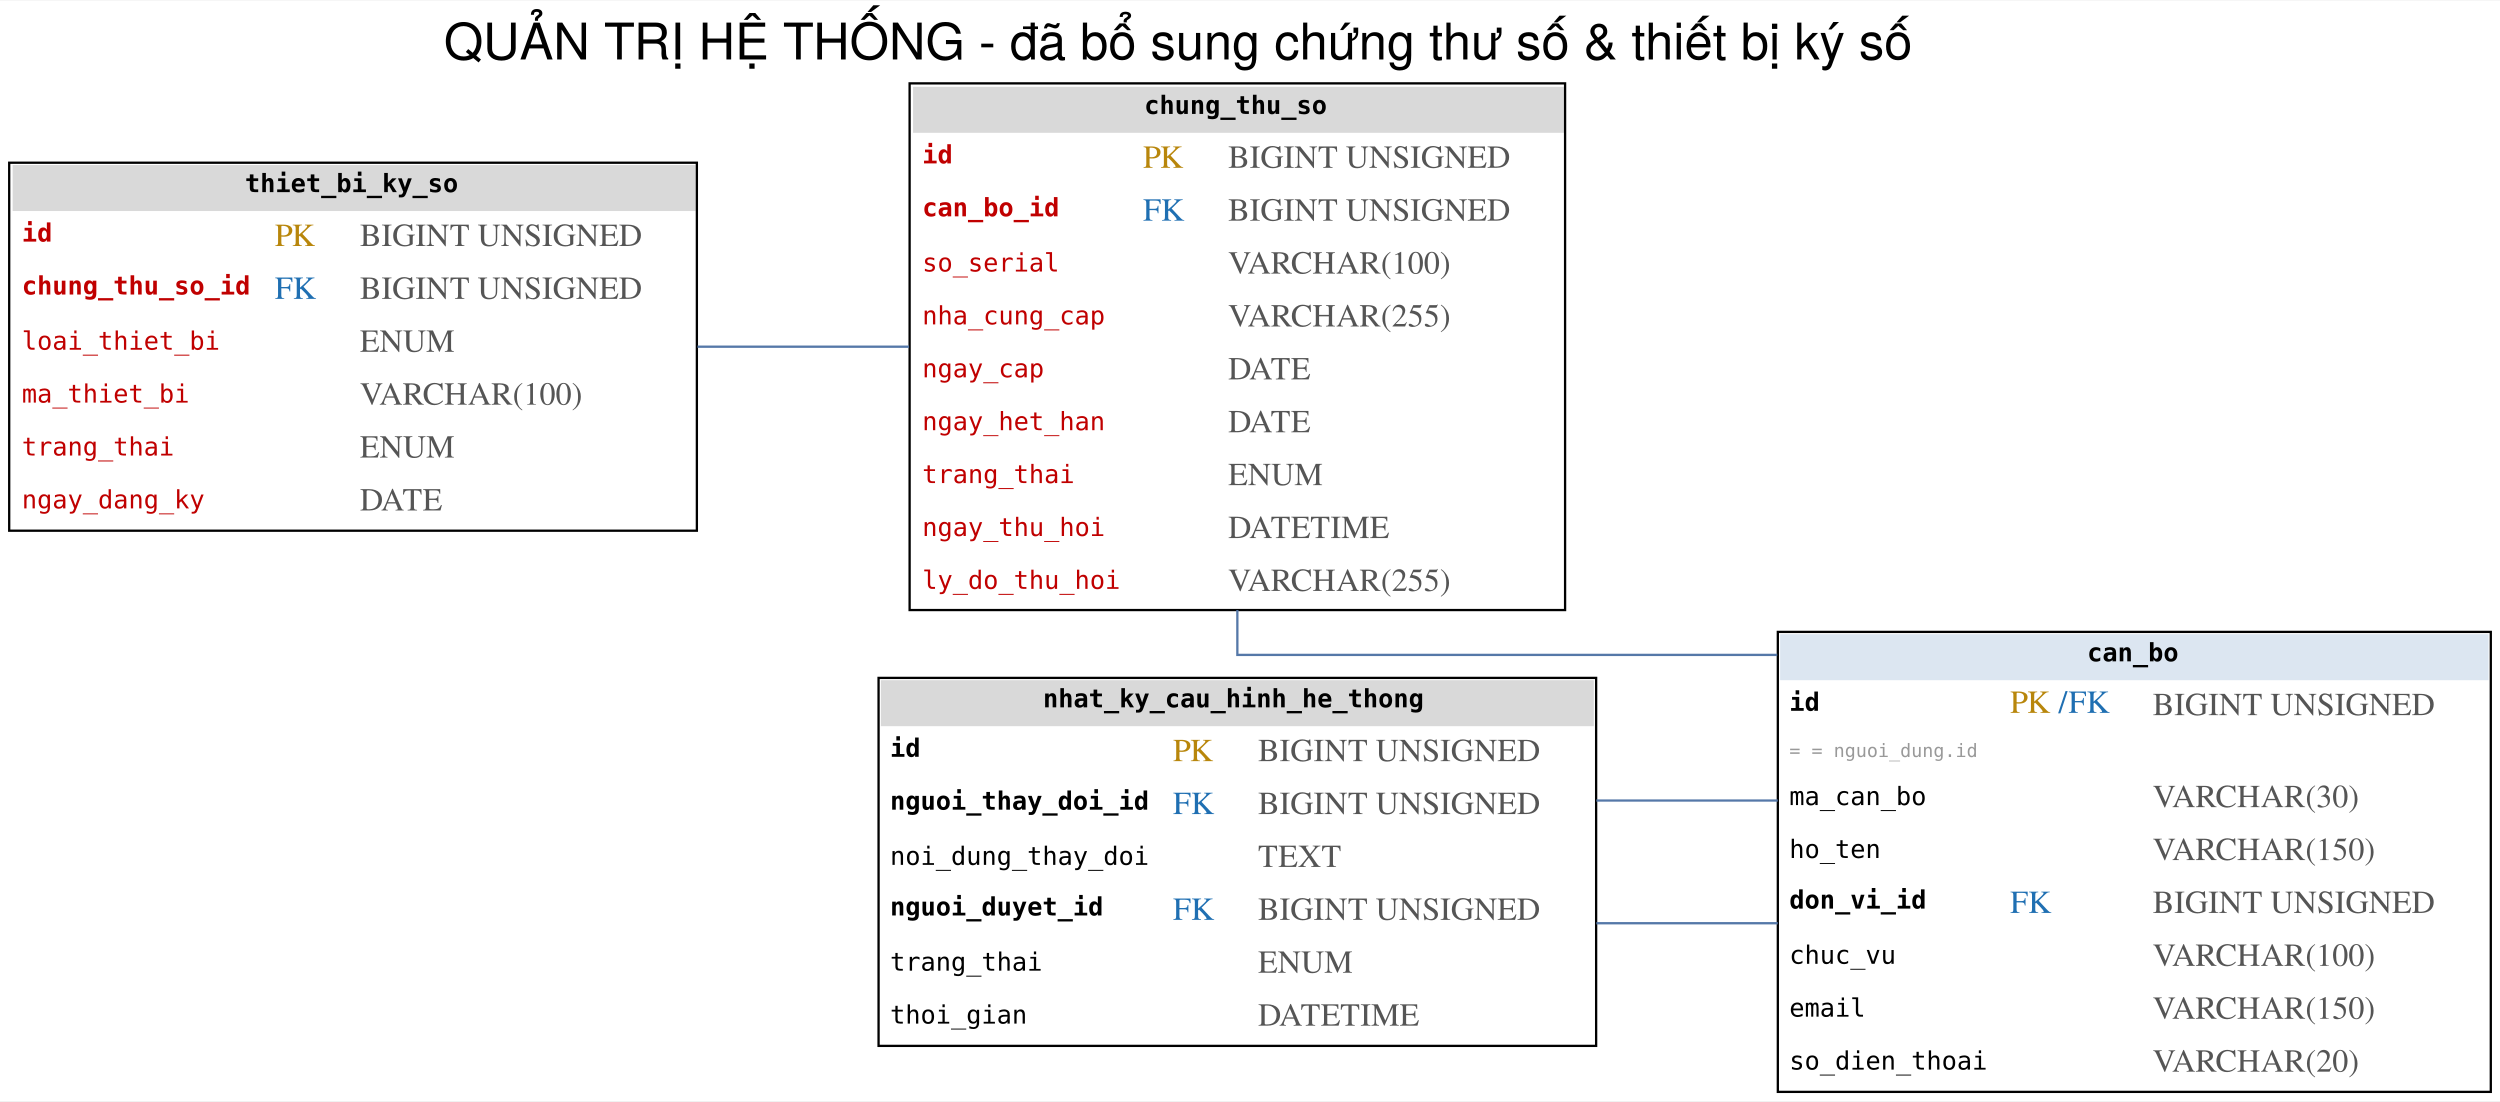
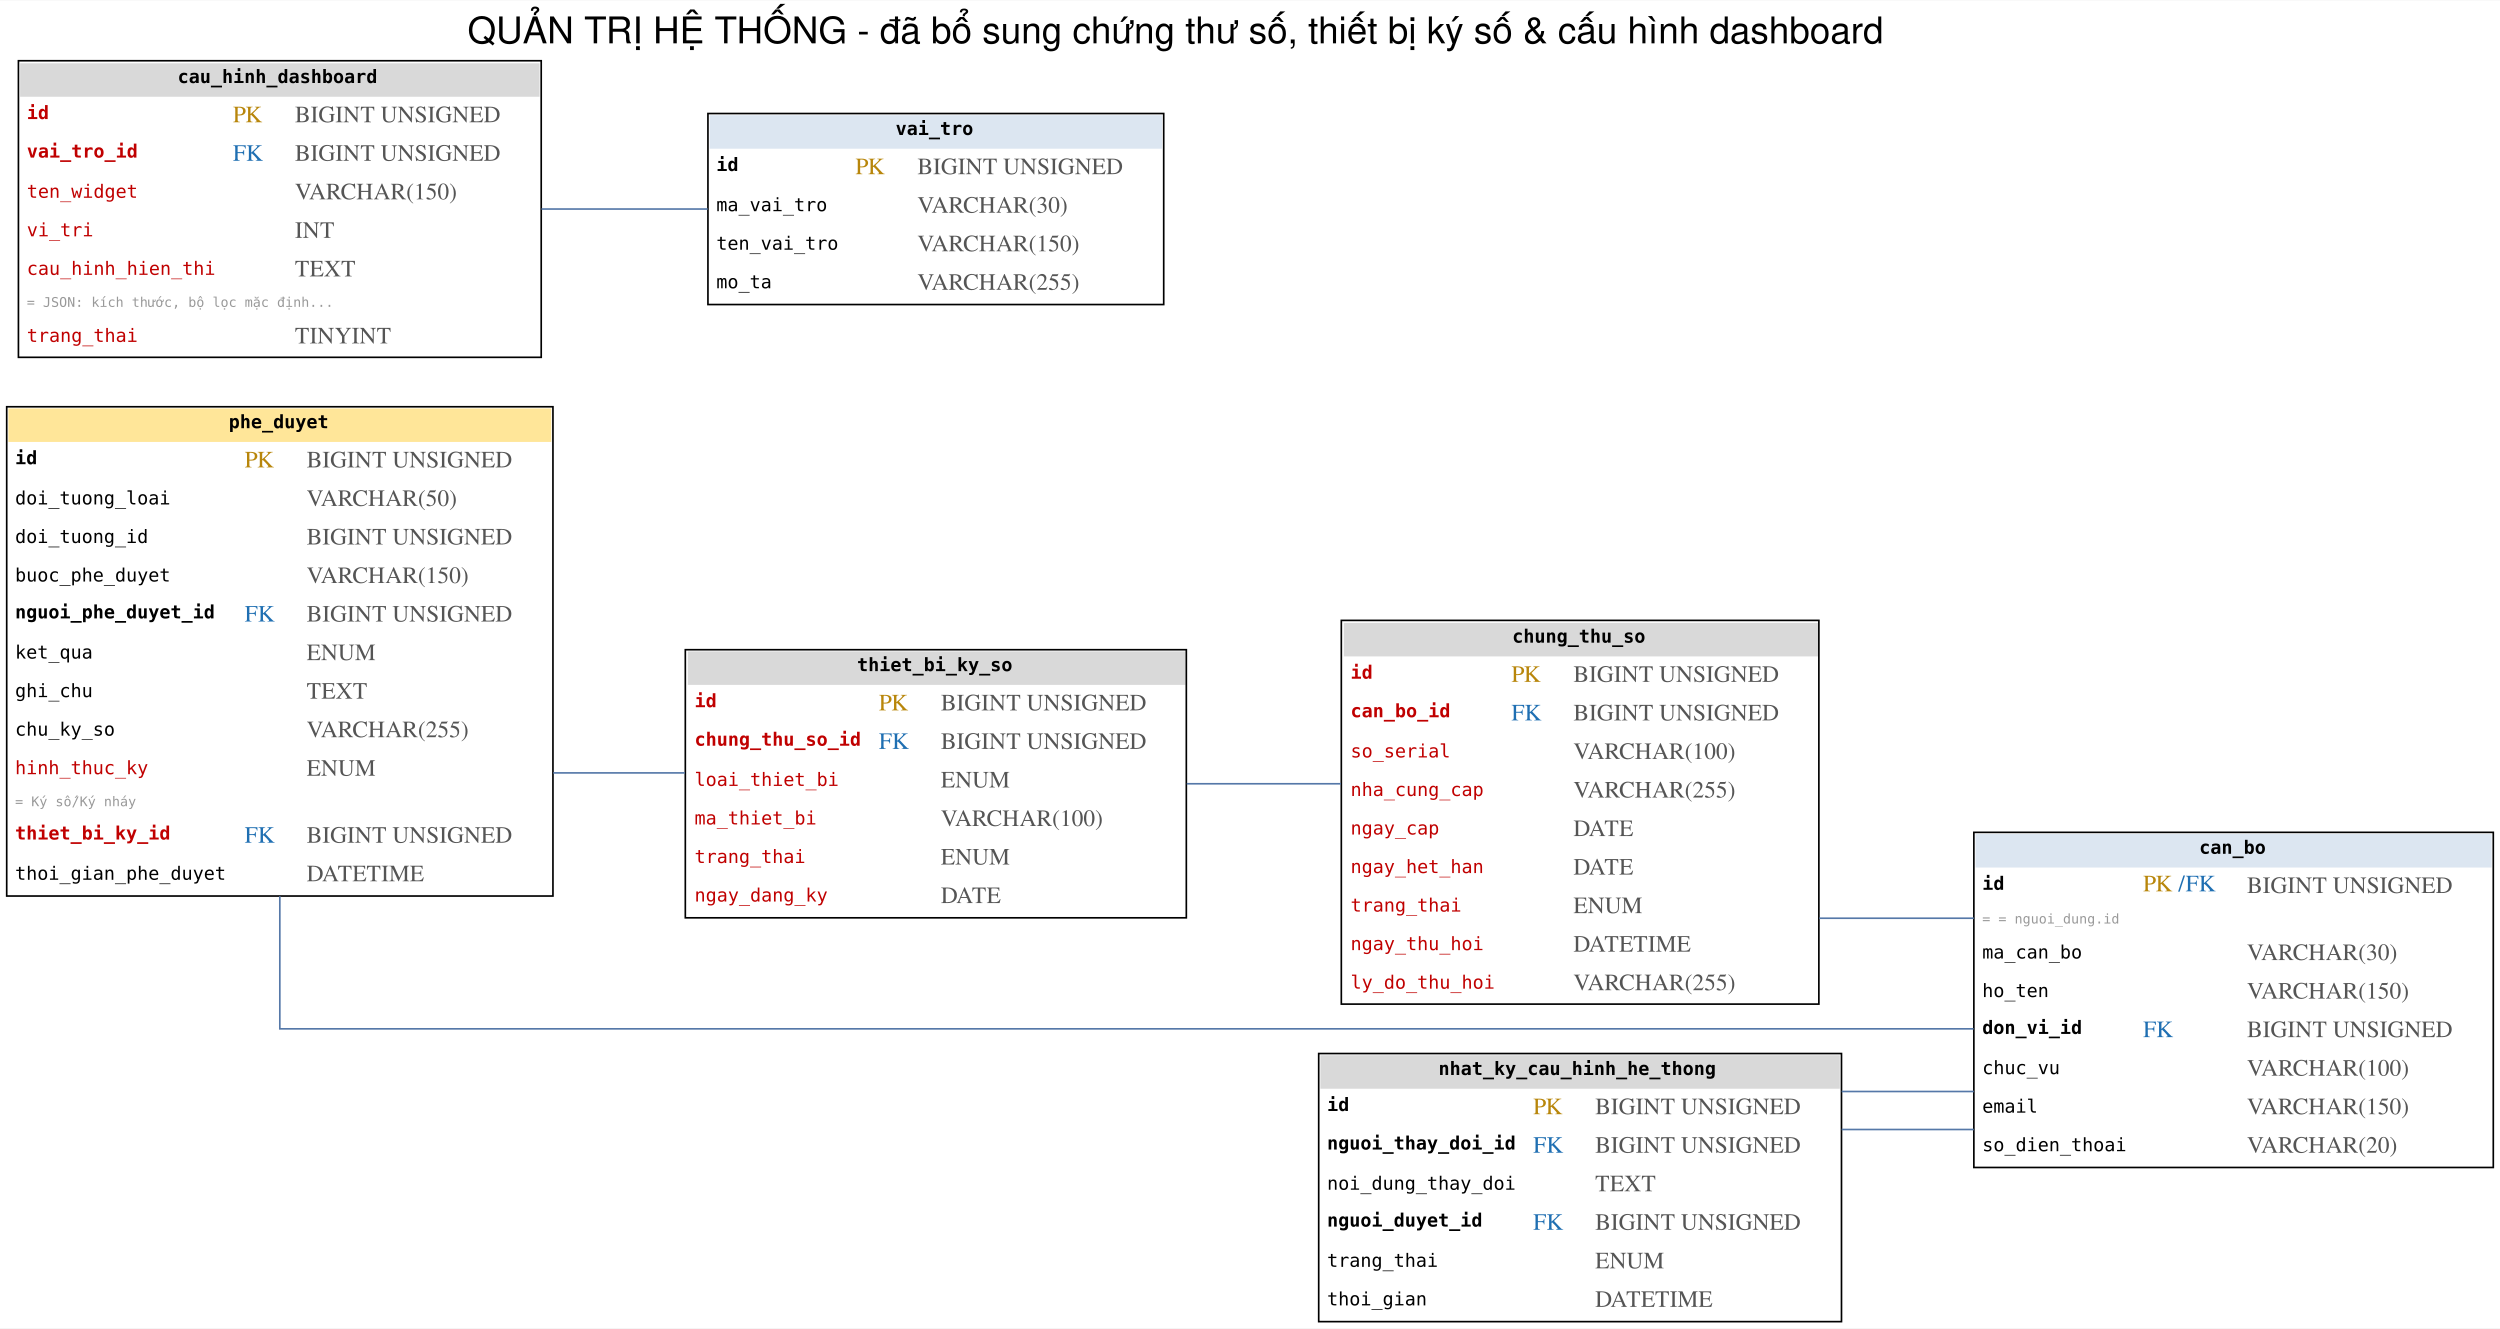
- <svg xmlns="http://www.w3.org/2000/svg" width="1087pt" height="479pt" viewBox="0.00 0.00 1087.00 478.50">
-   <g id="graph0" class="graph" transform="scale(1 1) rotate(0) translate(4 474.5)">
-     <polygon fill="white" stroke="transparent" points="-4,4 -4,-474.5 1083,-474.5 1083,4 -4,4" />
-     <text text-anchor="start" x="189" y="-448.9" font-family="Helvetica,sans-Serif" font-size="22.00">QUẢN TRỊ HỆ THỐNG - đã bổ sung chứng thư số &amp; thiết bị ký số</text>
+ <svg xmlns="http://www.w3.org/2000/svg" width="1492pt" height="793pt" viewBox="0.00 0.00 1492.00 792.50">
+   <g id="graph0" class="graph" transform="scale(1 1) rotate(0) translate(4 788.5)">
+     <polygon fill="white" stroke="transparent" points="-4,4 -4,-788.5 1488,-788.5 1488,4 -4,4" />
+     <text text-anchor="start" x="275" y="-762.9" font-family="Helvetica,sans-Serif" font-size="22.00">QUẢN TRỊ HỆ THỐNG - đã bổ sung chứng thư số, thiết bị ký số &amp; cấu hình dashboard</text>
    <g id="node1" class="node">
-       <polygon fill="#dce6f1" stroke="transparent" points="770,-179 770,-199 1078,-199 1078,-179 770,-179" />
-       <text text-anchor="start" x="903.5" y="-187.2" font-family="Consolas" font-weight="bold" font-size="11.00">can_bo</text>
-       <text text-anchor="start" x="774" y="-165.7" font-family="Consolas" font-weight="bold" font-size="11.00">id</text>
-       <text text-anchor="start" x="870" y="-164.8" font-family="Times,serif" font-size="14.00" fill="#b8860b">PK</text>
-       <text text-anchor="start" x="891" y="-164.8" font-family="Times,serif" font-size="14.00" fill="#1f6fb2">/FK</text>
-       <text text-anchor="start" x="932" y="-163.8" font-family="Times,serif" font-size="14.00" fill="#555555">BIGINT UNSIGNED</text>
-       <text text-anchor="start" x="774" y="-145.6" font-family="Consolas" font-size="8.00" fill="#999999">= = nguoi_dung.id</text>
-       <text text-anchor="start" x="774" y="-124.7" font-family="Consolas" font-size="11.00">ma_can_bo</text>
-       <text text-anchor="start" x="932" y="-123.8" font-family="Times,serif" font-size="14.00" fill="#555555">VARCHAR(30)</text>
-       <text text-anchor="start" x="774" y="-101.7" font-family="Consolas" font-size="11.00">ho_ten</text>
-       <text text-anchor="start" x="932" y="-100.8" font-family="Times,serif" font-size="14.00" fill="#555555">VARCHAR(150)</text>
-       <text text-anchor="start" x="774" y="-79.7" font-family="Consolas" font-weight="bold" font-size="11.00">don_vi_id</text>
-       <text text-anchor="start" x="870" y="-77.8" font-family="Times,serif" font-size="14.00" fill="#1f6fb2">FK</text>
-       <text text-anchor="start" x="932" y="-77.8" font-family="Times,serif" font-size="14.00" fill="#555555">BIGINT UNSIGNED</text>
-       <text text-anchor="start" x="774" y="-55.7" font-family="Consolas" font-size="11.00">chuc_vu</text>
-       <text text-anchor="start" x="932" y="-54.8" font-family="Times,serif" font-size="14.00" fill="#555555">VARCHAR(100)</text>
-       <text text-anchor="start" x="774" y="-32.7" font-family="Consolas" font-size="11.00">email</text>
-       <text text-anchor="start" x="932" y="-31.8" font-family="Times,serif" font-size="14.00" fill="#555555">VARCHAR(150)</text>
-       <text text-anchor="start" x="774" y="-9.7" font-family="Consolas" font-size="11.00">so_dien_thoai</text>
-       <text text-anchor="start" x="932" y="-8.8" font-family="Times,serif" font-size="14.00" fill="#555555">VARCHAR(20)</text>
-       <polygon fill="none" stroke="black" points="769,0 769,-200 1079,-200 1079,0 769,0" />
+       <polygon fill="#dce6f1" stroke="transparent" points="1175,-271 1175,-291 1483,-291 1483,-271 1175,-271" />
+       <text text-anchor="start" x="1308.5" y="-279.2" font-family="Consolas" font-weight="bold" font-size="11.00">can_bo</text>
+       <text text-anchor="start" x="1179" y="-257.7" font-family="Consolas" font-weight="bold" font-size="11.00">id</text>
+       <text text-anchor="start" x="1275" y="-256.8" font-family="Times,serif" font-size="14.00" fill="#b8860b">PK</text>
+       <text text-anchor="start" x="1296" y="-256.8" font-family="Times,serif" font-size="14.00" fill="#1f6fb2">/FK</text>
+       <text text-anchor="start" x="1337" y="-255.8" font-family="Times,serif" font-size="14.00" fill="#555555">BIGINT UNSIGNED</text>
+       <text text-anchor="start" x="1179" y="-237.6" font-family="Consolas" font-size="8.00" fill="#999999">= = nguoi_dung.id</text>
+       <text text-anchor="start" x="1179" y="-216.7" font-family="Consolas" font-size="11.00">ma_can_bo</text>
+       <text text-anchor="start" x="1337" y="-215.8" font-family="Times,serif" font-size="14.00" fill="#555555">VARCHAR(30)</text>
+       <text text-anchor="start" x="1179" y="-193.7" font-family="Consolas" font-size="11.00">ho_ten</text>
+       <text text-anchor="start" x="1337" y="-192.8" font-family="Times,serif" font-size="14.00" fill="#555555">VARCHAR(150)</text>
+       <text text-anchor="start" x="1179" y="-171.7" font-family="Consolas" font-weight="bold" font-size="11.00">don_vi_id</text>
+       <text text-anchor="start" x="1275" y="-169.8" font-family="Times,serif" font-size="14.00" fill="#1f6fb2">FK</text>
+       <text text-anchor="start" x="1337" y="-169.8" font-family="Times,serif" font-size="14.00" fill="#555555">BIGINT UNSIGNED</text>
+       <text text-anchor="start" x="1179" y="-147.7" font-family="Consolas" font-size="11.00">chuc_vu</text>
+       <text text-anchor="start" x="1337" y="-146.8" font-family="Times,serif" font-size="14.00" fill="#555555">VARCHAR(100)</text>
+       <text text-anchor="start" x="1179" y="-124.7" font-family="Consolas" font-size="11.00">email</text>
+       <text text-anchor="start" x="1337" y="-123.8" font-family="Times,serif" font-size="14.00" fill="#555555">VARCHAR(150)</text>
+       <text text-anchor="start" x="1179" y="-101.7" font-family="Consolas" font-size="11.00">so_dien_thoai</text>
+       <text text-anchor="start" x="1337" y="-100.8" font-family="Times,serif" font-size="14.00" fill="#555555">VARCHAR(20)</text>
+       <polygon fill="none" stroke="black" points="1174,-92 1174,-292 1484,-292 1484,-92 1174,-92" />
    </g>
    <g id="node2" class="node">
-       <polygon fill="#d9d9d9" stroke="transparent" points="393,-417 393,-437 676,-437 676,-417 393,-417" />
-       <text text-anchor="start" x="493.5" y="-425.2" font-family="Consolas" font-weight="bold" font-size="11.00">chung_thu_so</text>
-       <text text-anchor="start" x="397" y="-403.7" font-family="Consolas" font-weight="bold" font-size="11.00" fill="#c00000">id</text>
-       <text text-anchor="start" x="493" y="-401.8" font-family="Times,serif" font-size="14.00" fill="#b8860b">PK</text>
-       <text text-anchor="start" x="530" y="-401.8" font-family="Times,serif" font-size="14.00" fill="#555555">BIGINT UNSIGNED</text>
-       <text text-anchor="start" x="397" y="-380.7" font-family="Consolas" font-weight="bold" font-size="11.00" fill="#c00000">can_bo_id</text>
-       <text text-anchor="start" x="493" y="-378.8" font-family="Times,serif" font-size="14.00" fill="#1f6fb2">FK</text>
-       <text text-anchor="start" x="530" y="-378.8" font-family="Times,serif" font-size="14.00" fill="#555555">BIGINT UNSIGNED</text>
-       <text text-anchor="start" x="397" y="-356.7" font-family="Consolas" font-size="11.00" fill="#c00000">so_serial</text>
-       <text text-anchor="start" x="530" y="-355.8" font-family="Times,serif" font-size="14.00" fill="#555555">VARCHAR(100)</text>
-       <text text-anchor="start" x="397" y="-333.7" font-family="Consolas" font-size="11.00" fill="#c00000">nha_cung_cap</text>
-       <text text-anchor="start" x="530" y="-332.8" font-family="Times,serif" font-size="14.00" fill="#555555">VARCHAR(255)</text>
-       <text text-anchor="start" x="397" y="-310.7" font-family="Consolas" font-size="11.00" fill="#c00000">ngay_cap</text>
-       <text text-anchor="start" x="530" y="-309.8" font-family="Times,serif" font-size="14.00" fill="#555555">DATE</text>
-       <text text-anchor="start" x="397" y="-287.7" font-family="Consolas" font-size="11.00" fill="#c00000">ngay_het_han</text>
-       <text text-anchor="start" x="530" y="-286.8" font-family="Times,serif" font-size="14.00" fill="#555555">DATE</text>
-       <text text-anchor="start" x="397" y="-264.7" font-family="Consolas" font-size="11.00" fill="#c00000">trang_thai</text>
-       <text text-anchor="start" x="530" y="-263.8" font-family="Times,serif" font-size="14.00" fill="#555555">ENUM</text>
-       <text text-anchor="start" x="397" y="-241.7" font-family="Consolas" font-size="11.00" fill="#c00000">ngay_thu_hoi</text>
-       <text text-anchor="start" x="530" y="-240.8" font-family="Times,serif" font-size="14.00" fill="#555555">DATETIME</text>
-       <text text-anchor="start" x="397" y="-218.7" font-family="Consolas" font-size="11.00" fill="#c00000">ly_do_thu_hoi</text>
-       <text text-anchor="start" x="530" y="-217.8" font-family="Times,serif" font-size="14.00" fill="#555555">VARCHAR(255)</text>
-       <polygon fill="none" stroke="black" points="391.5,-209.5 391.5,-438.5 676.5,-438.5 676.5,-209.5 391.5,-209.5" />
+       <polygon fill="#d9d9d9" stroke="transparent" points="8,-731 8,-751 318,-751 318,-731 8,-731" />
+       <text text-anchor="start" x="102" y="-739.2" font-family="Consolas" font-weight="bold" font-size="11.00">cau_hinh_dashboard</text>
+       <text text-anchor="start" x="12" y="-717.7" font-family="Consolas" font-weight="bold" font-size="11.00" fill="#c00000">id</text>
+       <text text-anchor="start" x="135" y="-715.8" font-family="Times,serif" font-size="14.00" fill="#b8860b">PK</text>
+       <text text-anchor="start" x="172" y="-715.8" font-family="Times,serif" font-size="14.00" fill="#555555">BIGINT UNSIGNED</text>
+       <text text-anchor="start" x="12" y="-694.7" font-family="Consolas" font-weight="bold" font-size="11.00" fill="#c00000">vai_tro_id</text>
+       <text text-anchor="start" x="135" y="-692.8" font-family="Times,serif" font-size="14.00" fill="#1f6fb2">FK</text>
+       <text text-anchor="start" x="172" y="-692.8" font-family="Times,serif" font-size="14.00" fill="#555555">BIGINT UNSIGNED</text>
+       <text text-anchor="start" x="12" y="-670.7" font-family="Consolas" font-size="11.00" fill="#c00000">ten_widget</text>
+       <text text-anchor="start" x="172" y="-669.8" font-family="Times,serif" font-size="14.00" fill="#555555">VARCHAR(150)</text>
+       <text text-anchor="start" x="12" y="-647.7" font-family="Consolas" font-size="11.00" fill="#c00000">vi_tri</text>
+       <text text-anchor="start" x="172" y="-646.8" font-family="Times,serif" font-size="14.00" fill="#555555">INT</text>
+       <text text-anchor="start" x="12" y="-624.7" font-family="Consolas" font-size="11.00" fill="#c00000">cau_hinh_hien_thi</text>
+       <text text-anchor="start" x="172" y="-623.8" font-family="Times,serif" font-size="14.00" fill="#555555">TEXT</text>
+       <text text-anchor="start" x="12" y="-605.6" font-family="Consolas" font-size="8.00" fill="#999999">= JSON: kích thước, bộ lọc mặc định...</text>
+       <text text-anchor="start" x="12" y="-584.7" font-family="Consolas" font-size="11.00" fill="#c00000">trang_thai</text>
+       <text text-anchor="start" x="172" y="-583.8" font-family="Times,serif" font-size="14.00" fill="#555555">TINYINT</text>
+       <polygon fill="none" stroke="black" points="7,-575.5 7,-752.5 319,-752.5 319,-575.5 7,-575.5" />
+     </g>
+     <g id="node7" class="node">
+       <polygon fill="#dce6f1" stroke="transparent" points="419.5,-700 419.5,-720 689.5,-720 689.5,-700 419.5,-700" />
+       <text text-anchor="start" x="530.5" y="-708.2" font-family="Consolas" font-weight="bold" font-size="11.00">vai_tro</text>
+       <text text-anchor="start" x="423.5" y="-686.7" font-family="Consolas" font-weight="bold" font-size="11.00">id</text>
+       <text text-anchor="start" x="506.5" y="-684.8" font-family="Times,serif" font-size="14.00" fill="#b8860b">PK</text>
+       <text text-anchor="start" x="543.5" y="-684.8" font-family="Times,serif" font-size="14.00" fill="#555555">BIGINT UNSIGNED</text>
+       <text text-anchor="start" x="423.5" y="-662.7" font-family="Consolas" font-size="11.00">ma_vai_tro</text>
+       <text text-anchor="start" x="543.5" y="-661.8" font-family="Times,serif" font-size="14.00" fill="#555555">VARCHAR(30)</text>
+       <text text-anchor="start" x="423.5" y="-639.7" font-family="Consolas" font-size="11.00">ten_vai_tro</text>
+       <text text-anchor="start" x="543.5" y="-638.8" font-family="Times,serif" font-size="14.00" fill="#555555">VARCHAR(150)</text>
+       <text text-anchor="start" x="423.5" y="-616.7" font-family="Consolas" font-size="11.00">mo_ta</text>
+       <text text-anchor="start" x="543.5" y="-615.8" font-family="Times,serif" font-size="14.00" fill="#555555">VARCHAR(255)</text>
+       <polygon fill="none" stroke="black" points="418.5,-607 418.5,-721 690.5,-721 690.5,-607 418.5,-607" />
+     </g>
+     <g id="edge6" class="edge">
+       <path fill="none" stroke="#5578a8" d="M319.14,-664C351.96,-664 386.33,-664 418.34,-664" />
+     </g>
+     <g id="node3" class="node">
+       <polygon fill="#d9d9d9" stroke="transparent" points="798,-397 798,-417 1081,-417 1081,-397 798,-397" />
+       <text text-anchor="start" x="898.5" y="-405.2" font-family="Consolas" font-weight="bold" font-size="11.00">chung_thu_so</text>
+       <text text-anchor="start" x="802" y="-383.7" font-family="Consolas" font-weight="bold" font-size="11.00" fill="#c00000">id</text>
+       <text text-anchor="start" x="898" y="-381.8" font-family="Times,serif" font-size="14.00" fill="#b8860b">PK</text>
+       <text text-anchor="start" x="935" y="-381.8" font-family="Times,serif" font-size="14.00" fill="#555555">BIGINT UNSIGNED</text>
+       <text text-anchor="start" x="802" y="-360.7" font-family="Consolas" font-weight="bold" font-size="11.00" fill="#c00000">can_bo_id</text>
+       <text text-anchor="start" x="898" y="-358.8" font-family="Times,serif" font-size="14.00" fill="#1f6fb2">FK</text>
+       <text text-anchor="start" x="935" y="-358.8" font-family="Times,serif" font-size="14.00" fill="#555555">BIGINT UNSIGNED</text>
+       <text text-anchor="start" x="802" y="-336.7" font-family="Consolas" font-size="11.00" fill="#c00000">so_serial</text>
+       <text text-anchor="start" x="935" y="-335.8" font-family="Times,serif" font-size="14.00" fill="#555555">VARCHAR(100)</text>
+       <text text-anchor="start" x="802" y="-313.7" font-family="Consolas" font-size="11.00" fill="#c00000">nha_cung_cap</text>
+       <text text-anchor="start" x="935" y="-312.8" font-family="Times,serif" font-size="14.00" fill="#555555">VARCHAR(255)</text>
+       <text text-anchor="start" x="802" y="-290.7" font-family="Consolas" font-size="11.00" fill="#c00000">ngay_cap</text>
+       <text text-anchor="start" x="935" y="-289.8" font-family="Times,serif" font-size="14.00" fill="#555555">DATE</text>
+       <text text-anchor="start" x="802" y="-267.7" font-family="Consolas" font-size="11.00" fill="#c00000">ngay_het_han</text>
+       <text text-anchor="start" x="935" y="-266.8" font-family="Times,serif" font-size="14.00" fill="#555555">DATE</text>
+       <text text-anchor="start" x="802" y="-244.7" font-family="Consolas" font-size="11.00" fill="#c00000">trang_thai</text>
+       <text text-anchor="start" x="935" y="-243.8" font-family="Times,serif" font-size="14.00" fill="#555555">ENUM</text>
+       <text text-anchor="start" x="802" y="-221.7" font-family="Consolas" font-size="11.00" fill="#c00000">ngay_thu_hoi</text>
+       <text text-anchor="start" x="935" y="-220.8" font-family="Times,serif" font-size="14.00" fill="#555555">DATETIME</text>
+       <text text-anchor="start" x="802" y="-198.7" font-family="Consolas" font-size="11.00" fill="#c00000">ly_do_thu_hoi</text>
+       <text text-anchor="start" x="935" y="-197.8" font-family="Times,serif" font-size="14.00" fill="#555555">VARCHAR(255)</text>
+       <polygon fill="none" stroke="black" points="796.5,-189.5 796.5,-418.5 1081.5,-418.5 1081.5,-189.5 796.5,-189.5" />
+     </g>
+     <g id="edge4" class="edge">
+       <path fill="none" stroke="#5578a8" d="M1081.73,-240.75C1111.75,-240.75 1143.54,-240.75 1173.98,-240.75" />
+     </g>
+     <g id="node4" class="node">
+       <polygon fill="#d9d9d9" stroke="transparent" points="784,-139 784,-159 1094,-159 1094,-139 784,-139" />
+       <text text-anchor="start" x="854.5" y="-147.2" font-family="Consolas" font-weight="bold" font-size="11.00">nhat_ky_cau_hinh_he_thong</text>
+       <text text-anchor="start" x="788" y="-125.7" font-family="Consolas" font-weight="bold" font-size="11.00">id</text>
+       <text text-anchor="start" x="911" y="-123.8" font-family="Times,serif" font-size="14.00" fill="#b8860b">PK</text>
+       <text text-anchor="start" x="948" y="-123.8" font-family="Times,serif" font-size="14.00" fill="#555555">BIGINT UNSIGNED</text>
+       <text text-anchor="start" x="788" y="-102.7" font-family="Consolas" font-weight="bold" font-size="11.00">nguoi_thay_doi_id</text>
+       <text text-anchor="start" x="911" y="-100.8" font-family="Times,serif" font-size="14.00" fill="#1f6fb2">FK</text>
+       <text text-anchor="start" x="948" y="-100.8" font-family="Times,serif" font-size="14.00" fill="#555555">BIGINT UNSIGNED</text>
+       <text text-anchor="start" x="788" y="-78.7" font-family="Consolas" font-size="11.00">noi_dung_thay_doi</text>
+       <text text-anchor="start" x="948" y="-77.8" font-family="Times,serif" font-size="14.00" fill="#555555">TEXT</text>
+       <text text-anchor="start" x="788" y="-56.7" font-family="Consolas" font-weight="bold" font-size="11.00">nguoi_duyet_id</text>
+       <text text-anchor="start" x="911" y="-54.8" font-family="Times,serif" font-size="14.00" fill="#1f6fb2">FK</text>
+       <text text-anchor="start" x="948" y="-54.8" font-family="Times,serif" font-size="14.00" fill="#555555">BIGINT UNSIGNED</text>
+       <text text-anchor="start" x="788" y="-32.7" font-family="Consolas" font-size="11.00">trang_thai</text>
+       <text text-anchor="start" x="948" y="-31.8" font-family="Times,serif" font-size="14.00" fill="#555555">ENUM</text>
+       <text text-anchor="start" x="788" y="-9.7" font-family="Consolas" font-size="11.00">thoi_gian</text>
+       <text text-anchor="start" x="948" y="-8.8" font-family="Times,serif" font-size="14.00" fill="#555555">DATETIME</text>
+       <polygon fill="none" stroke="black" points="783,0 783,-160 1095,-160 1095,0 783,0" />
+     </g>
+     <g id="edge2" class="edge">
+       <path fill="none" stroke="#5578a8" d="M1095.1,-114.67C1121.08,-114.67 1148.01,-114.67 1173.96,-114.67" />
    </g>
    <g id="edge3" class="edge">
-       <path fill="none" stroke="#5578a8" d="M534,-209.48C534,-197.73 534,-190 534,-190 534,-190 659.98,-190 768.74,-190" />
+       <path fill="none" stroke="#5578a8" d="M1095.1,-137.33C1121.08,-137.33 1148.01,-137.33 1173.96,-137.33" />
    </g>
-     <g id="node3" class="node">
-       <polygon fill="#d9d9d9" stroke="transparent" points="379,-159 379,-179 689,-179 689,-159 379,-159" />
-       <text text-anchor="start" x="449.5" y="-167.2" font-family="Consolas" font-weight="bold" font-size="11.00">nhat_ky_cau_hinh_he_thong</text>
-       <text text-anchor="start" x="383" y="-145.7" font-family="Consolas" font-weight="bold" font-size="11.00">id</text>
-       <text text-anchor="start" x="506" y="-143.8" font-family="Times,serif" font-size="14.00" fill="#b8860b">PK</text>
-       <text text-anchor="start" x="543" y="-143.8" font-family="Times,serif" font-size="14.00" fill="#555555">BIGINT UNSIGNED</text>
-       <text text-anchor="start" x="383" y="-122.7" font-family="Consolas" font-weight="bold" font-size="11.00">nguoi_thay_doi_id</text>
-       <text text-anchor="start" x="506" y="-120.8" font-family="Times,serif" font-size="14.00" fill="#1f6fb2">FK</text>
-       <text text-anchor="start" x="543" y="-120.8" font-family="Times,serif" font-size="14.00" fill="#555555">BIGINT UNSIGNED</text>
-       <text text-anchor="start" x="383" y="-98.7" font-family="Consolas" font-size="11.00">noi_dung_thay_doi</text>
-       <text text-anchor="start" x="543" y="-97.8" font-family="Times,serif" font-size="14.00" fill="#555555">TEXT</text>
-       <text text-anchor="start" x="383" y="-76.7" font-family="Consolas" font-weight="bold" font-size="11.00">nguoi_duyet_id</text>
-       <text text-anchor="start" x="506" y="-74.8" font-family="Times,serif" font-size="14.00" fill="#1f6fb2">FK</text>
-       <text text-anchor="start" x="543" y="-74.8" font-family="Times,serif" font-size="14.00" fill="#555555">BIGINT UNSIGNED</text>
-       <text text-anchor="start" x="383" y="-52.7" font-family="Consolas" font-size="11.00">trang_thai</text>
-       <text text-anchor="start" x="543" y="-51.8" font-family="Times,serif" font-size="14.00" fill="#555555">ENUM</text>
-       <text text-anchor="start" x="383" y="-29.7" font-family="Consolas" font-size="11.00">thoi_gian</text>
-       <text text-anchor="start" x="543" y="-28.8" font-family="Times,serif" font-size="14.00" fill="#555555">DATETIME</text>
-       <polygon fill="none" stroke="black" points="378,-20 378,-180 690,-180 690,-20 378,-20" />
+     <g id="node5" class="node">
+       <polygon fill="#ffe699" stroke="transparent" points="1,-525 1,-545 325,-545 325,-525 1,-525" />
+       <text text-anchor="start" x="132.5" y="-533.2" font-family="Consolas" font-weight="bold" font-size="11.00">phe_duyet</text>
+       <text text-anchor="start" x="5" y="-511.7" font-family="Consolas" font-weight="bold" font-size="11.00">id</text>
+       <text text-anchor="start" x="142" y="-509.8" font-family="Times,serif" font-size="14.00" fill="#b8860b">PK</text>
+       <text text-anchor="start" x="179" y="-509.8" font-family="Times,serif" font-size="14.00" fill="#555555">BIGINT UNSIGNED</text>
+       <text text-anchor="start" x="5" y="-487.7" font-family="Consolas" font-size="11.00">doi_tuong_loai</text>
+       <text text-anchor="start" x="179" y="-486.8" font-family="Times,serif" font-size="14.00" fill="#555555">VARCHAR(50)</text>
+       <text text-anchor="start" x="5" y="-464.7" font-family="Consolas" font-size="11.00">doi_tuong_id</text>
+       <text text-anchor="start" x="179" y="-463.8" font-family="Times,serif" font-size="14.00" fill="#555555">BIGINT UNSIGNED</text>
+       <text text-anchor="start" x="5" y="-441.7" font-family="Consolas" font-size="11.00">buoc_phe_duyet</text>
+       <text text-anchor="start" x="179" y="-440.8" font-family="Times,serif" font-size="14.00" fill="#555555">VARCHAR(150)</text>
+       <text text-anchor="start" x="5" y="-419.7" font-family="Consolas" font-weight="bold" font-size="11.00">nguoi_phe_duyet_id</text>
+       <text text-anchor="start" x="142" y="-417.8" font-family="Times,serif" font-size="14.00" fill="#1f6fb2">FK</text>
+       <text text-anchor="start" x="179" y="-417.8" font-family="Times,serif" font-size="14.00" fill="#555555">BIGINT UNSIGNED</text>
+       <text text-anchor="start" x="5" y="-395.7" font-family="Consolas" font-size="11.00">ket_qua</text>
+       <text text-anchor="start" x="179" y="-394.8" font-family="Times,serif" font-size="14.00" fill="#555555">ENUM</text>
+       <text text-anchor="start" x="5" y="-372.7" font-family="Consolas" font-size="11.00">ghi_chu</text>
+       <text text-anchor="start" x="179" y="-371.8" font-family="Times,serif" font-size="14.00" fill="#555555">TEXT</text>
+       <text text-anchor="start" x="5" y="-349.7" font-family="Consolas" font-size="11.00">chu_ky_so</text>
+       <text text-anchor="start" x="179" y="-348.8" font-family="Times,serif" font-size="14.00" fill="#555555">VARCHAR(255)</text>
+       <text text-anchor="start" x="5" y="-326.7" font-family="Consolas" font-size="11.00" fill="#c00000">hinh_thuc_ky</text>
+       <text text-anchor="start" x="179" y="-325.8" font-family="Times,serif" font-size="14.00" fill="#555555">ENUM</text>
+       <text text-anchor="start" x="5" y="-307.6" font-family="Consolas" font-size="8.00" fill="#999999">= Ký số/Ký nháy</text>
+       <text text-anchor="start" x="5" y="-287.7" font-family="Consolas" font-weight="bold" font-size="11.00" fill="#c00000">thiet_bi_ky_id</text>
+       <text text-anchor="start" x="142" y="-285.8" font-family="Times,serif" font-size="14.00" fill="#1f6fb2">FK</text>
+       <text text-anchor="start" x="179" y="-285.8" font-family="Times,serif" font-size="14.00" fill="#555555">BIGINT UNSIGNED</text>
+       <text text-anchor="start" x="5" y="-263.7" font-family="Consolas" font-size="11.00">thoi_gian_phe_duyet</text>
+       <text text-anchor="start" x="179" y="-262.8" font-family="Times,serif" font-size="14.00" fill="#555555">DATETIME</text>
+       <polygon fill="none" stroke="black" points="0,-254 0,-546 326,-546 326,-254 0,-254" />
    </g>
    <g id="edge1" class="edge">
-       <path fill="none" stroke="#5578a8" d="M690.1,-73.33C716.08,-73.33 743.01,-73.33 768.96,-73.33" />
+       <path fill="none" stroke="#5578a8" d="M163,-253.85C163,-210.68 163,-174.75 163,-174.75 163,-174.75 856.55,-174.75 1173.86,-174.75" />
    </g>
-     <g id="edge2" class="edge">
-       <path fill="none" stroke="#5578a8" d="M690.1,-126.67C716.08,-126.67 743.01,-126.67 768.96,-126.67" />
+     <g id="node6" class="node">
+       <polygon fill="#d9d9d9" stroke="transparent" points="406.5,-380 406.5,-400 703.5,-400 703.5,-380 406.5,-380" />
+       <text text-anchor="start" x="507.5" y="-388.2" font-family="Consolas" font-weight="bold" font-size="11.00">thiet_bi_ky_so</text>
+       <text text-anchor="start" x="410.5" y="-366.7" font-family="Consolas" font-weight="bold" font-size="11.00" fill="#c00000">id</text>
+       <text text-anchor="start" x="520.5" y="-364.8" font-family="Times,serif" font-size="14.00" fill="#b8860b">PK</text>
+       <text text-anchor="start" x="557.5" y="-364.8" font-family="Times,serif" font-size="14.00" fill="#555555">BIGINT UNSIGNED</text>
+       <text text-anchor="start" x="410.5" y="-343.7" font-family="Consolas" font-weight="bold" font-size="11.00" fill="#c00000">chung_thu_so_id</text>
+       <text text-anchor="start" x="520.5" y="-341.8" font-family="Times,serif" font-size="14.00" fill="#1f6fb2">FK</text>
+       <text text-anchor="start" x="557.5" y="-341.8" font-family="Times,serif" font-size="14.00" fill="#555555">BIGINT UNSIGNED</text>
+       <text text-anchor="start" x="410.5" y="-319.7" font-family="Consolas" font-size="11.00" fill="#c00000">loai_thiet_bi</text>
+       <text text-anchor="start" x="557.5" y="-318.8" font-family="Times,serif" font-size="14.00" fill="#555555">ENUM</text>
+       <text text-anchor="start" x="410.5" y="-296.7" font-family="Consolas" font-size="11.00" fill="#c00000">ma_thiet_bi</text>
+       <text text-anchor="start" x="557.5" y="-295.8" font-family="Times,serif" font-size="14.00" fill="#555555">VARCHAR(100)</text>
+       <text text-anchor="start" x="410.5" y="-273.7" font-family="Consolas" font-size="11.00" fill="#c00000">trang_thai</text>
+       <text text-anchor="start" x="557.5" y="-272.8" font-family="Times,serif" font-size="14.00" fill="#555555">ENUM</text>
+       <text text-anchor="start" x="410.5" y="-250.7" font-family="Consolas" font-size="11.00" fill="#c00000">ngay_dang_ky</text>
+       <text text-anchor="start" x="557.5" y="-249.8" font-family="Times,serif" font-size="14.00" fill="#555555">DATE</text>
+       <polygon fill="none" stroke="black" points="405,-241 405,-401 704,-401 704,-241 405,-241" />
    </g>
-     <g id="node4" class="node">
-       <polygon fill="#d9d9d9" stroke="transparent" points="1.5,-383 1.5,-403 298.5,-403 298.5,-383 1.5,-383" />
-       <text text-anchor="start" x="102.5" y="-391.2" font-family="Consolas" font-weight="bold" font-size="11.00">thiet_bi_ky_so</text>
-       <text text-anchor="start" x="5.5" y="-369.7" font-family="Consolas" font-weight="bold" font-size="11.00" fill="#c00000">id</text>
-       <text text-anchor="start" x="115.5" y="-367.8" font-family="Times,serif" font-size="14.00" fill="#b8860b">PK</text>
-       <text text-anchor="start" x="152.5" y="-367.8" font-family="Times,serif" font-size="14.00" fill="#555555">BIGINT UNSIGNED</text>
-       <text text-anchor="start" x="5.5" y="-346.7" font-family="Consolas" font-weight="bold" font-size="11.00" fill="#c00000">chung_thu_so_id</text>
-       <text text-anchor="start" x="115.5" y="-344.8" font-family="Times,serif" font-size="14.00" fill="#1f6fb2">FK</text>
-       <text text-anchor="start" x="152.5" y="-344.8" font-family="Times,serif" font-size="14.00" fill="#555555">BIGINT UNSIGNED</text>
-       <text text-anchor="start" x="5.5" y="-322.7" font-family="Consolas" font-size="11.00" fill="#c00000">loai_thiet_bi</text>
-       <text text-anchor="start" x="152.5" y="-321.8" font-family="Times,serif" font-size="14.00" fill="#555555">ENUM</text>
-       <text text-anchor="start" x="5.5" y="-299.7" font-family="Consolas" font-size="11.00" fill="#c00000">ma_thiet_bi</text>
-       <text text-anchor="start" x="152.5" y="-298.8" font-family="Times,serif" font-size="14.00" fill="#555555">VARCHAR(100)</text>
-       <text text-anchor="start" x="5.5" y="-276.7" font-family="Consolas" font-size="11.00" fill="#c00000">trang_thai</text>
-       <text text-anchor="start" x="152.5" y="-275.8" font-family="Times,serif" font-size="14.00" fill="#555555">ENUM</text>
-       <text text-anchor="start" x="5.5" y="-253.7" font-family="Consolas" font-size="11.00" fill="#c00000">ngay_dang_ky</text>
-       <text text-anchor="start" x="152.5" y="-252.8" font-family="Times,serif" font-size="14.00" fill="#555555">DATE</text>
-       <polygon fill="none" stroke="black" points="0,-244 0,-404 299,-404 299,-244 0,-244" />
+     <g id="edge7" class="edge">
+       <path fill="none" stroke="#5578a8" d="M326.2,-327.5C352.21,-327.5 379.02,-327.5 404.71,-327.5" />
    </g>
-     <g id="edge4" class="edge">
-       <path fill="none" stroke="#5578a8" d="M299.26,-324C329.52,-324 361.25,-324 391.26,-324" />
+     <g id="edge5" class="edge">
+       <path fill="none" stroke="#5578a8" d="M704.26,-321C734.52,-321 766.25,-321 796.26,-321" />
    </g>
  </g>
</svg>
